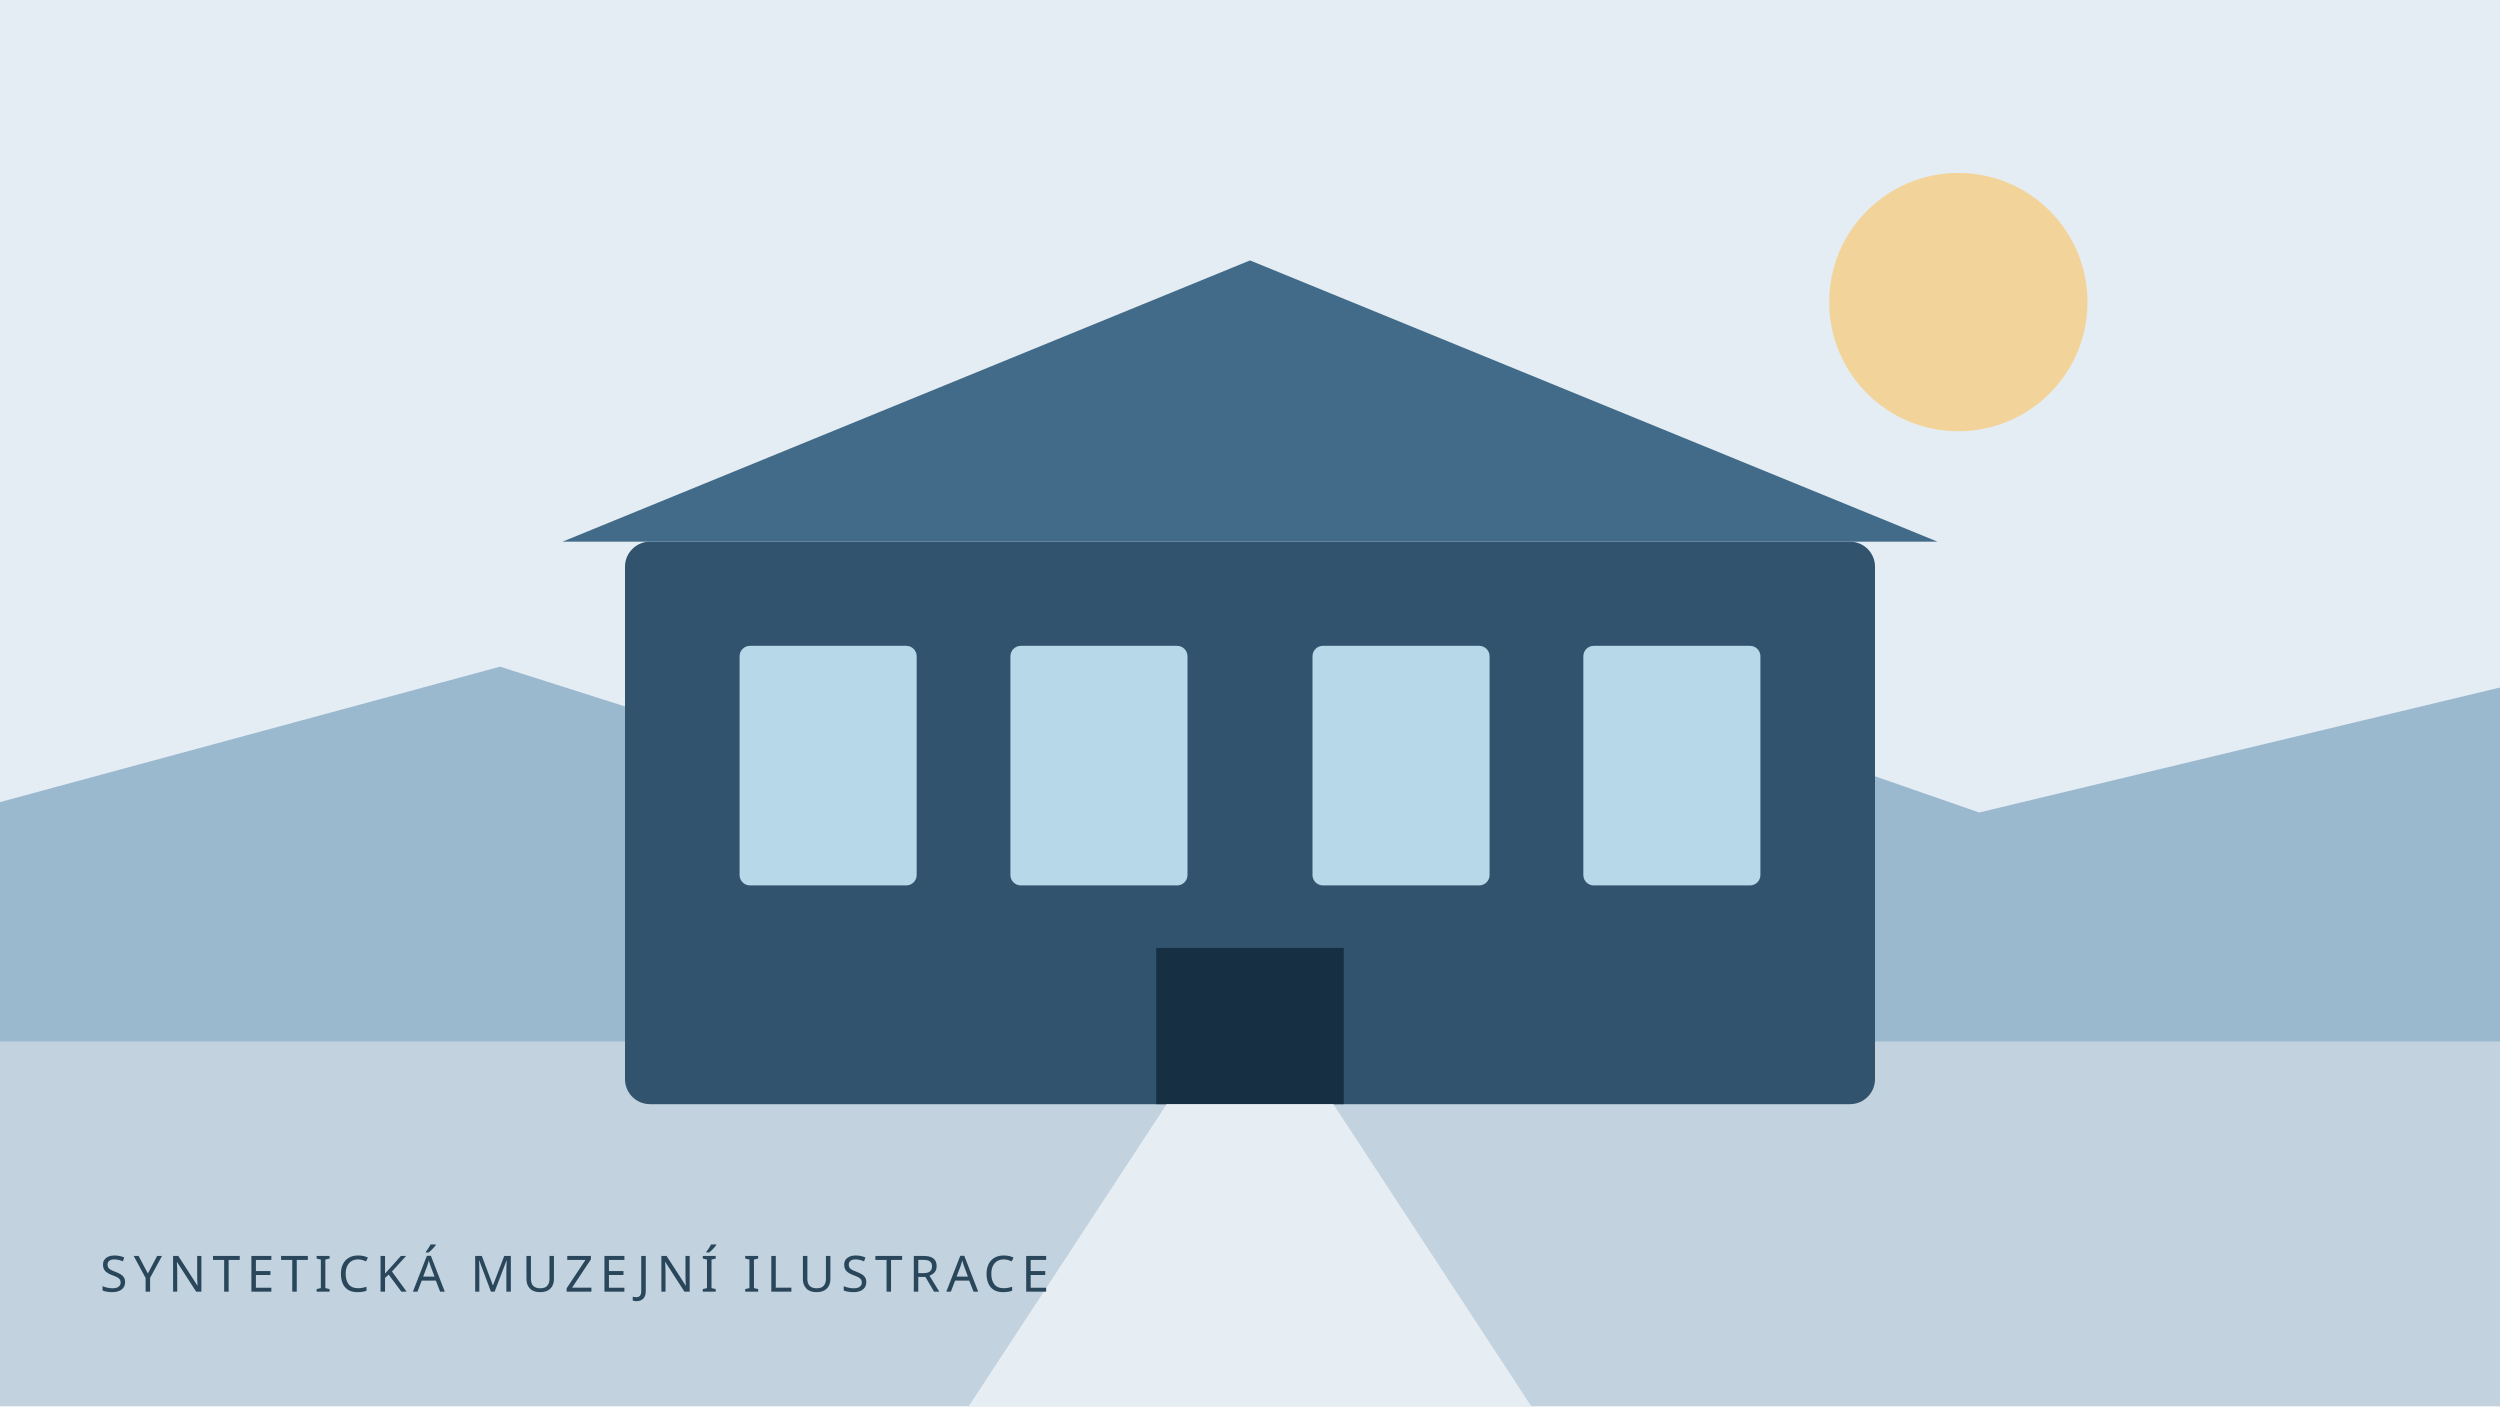
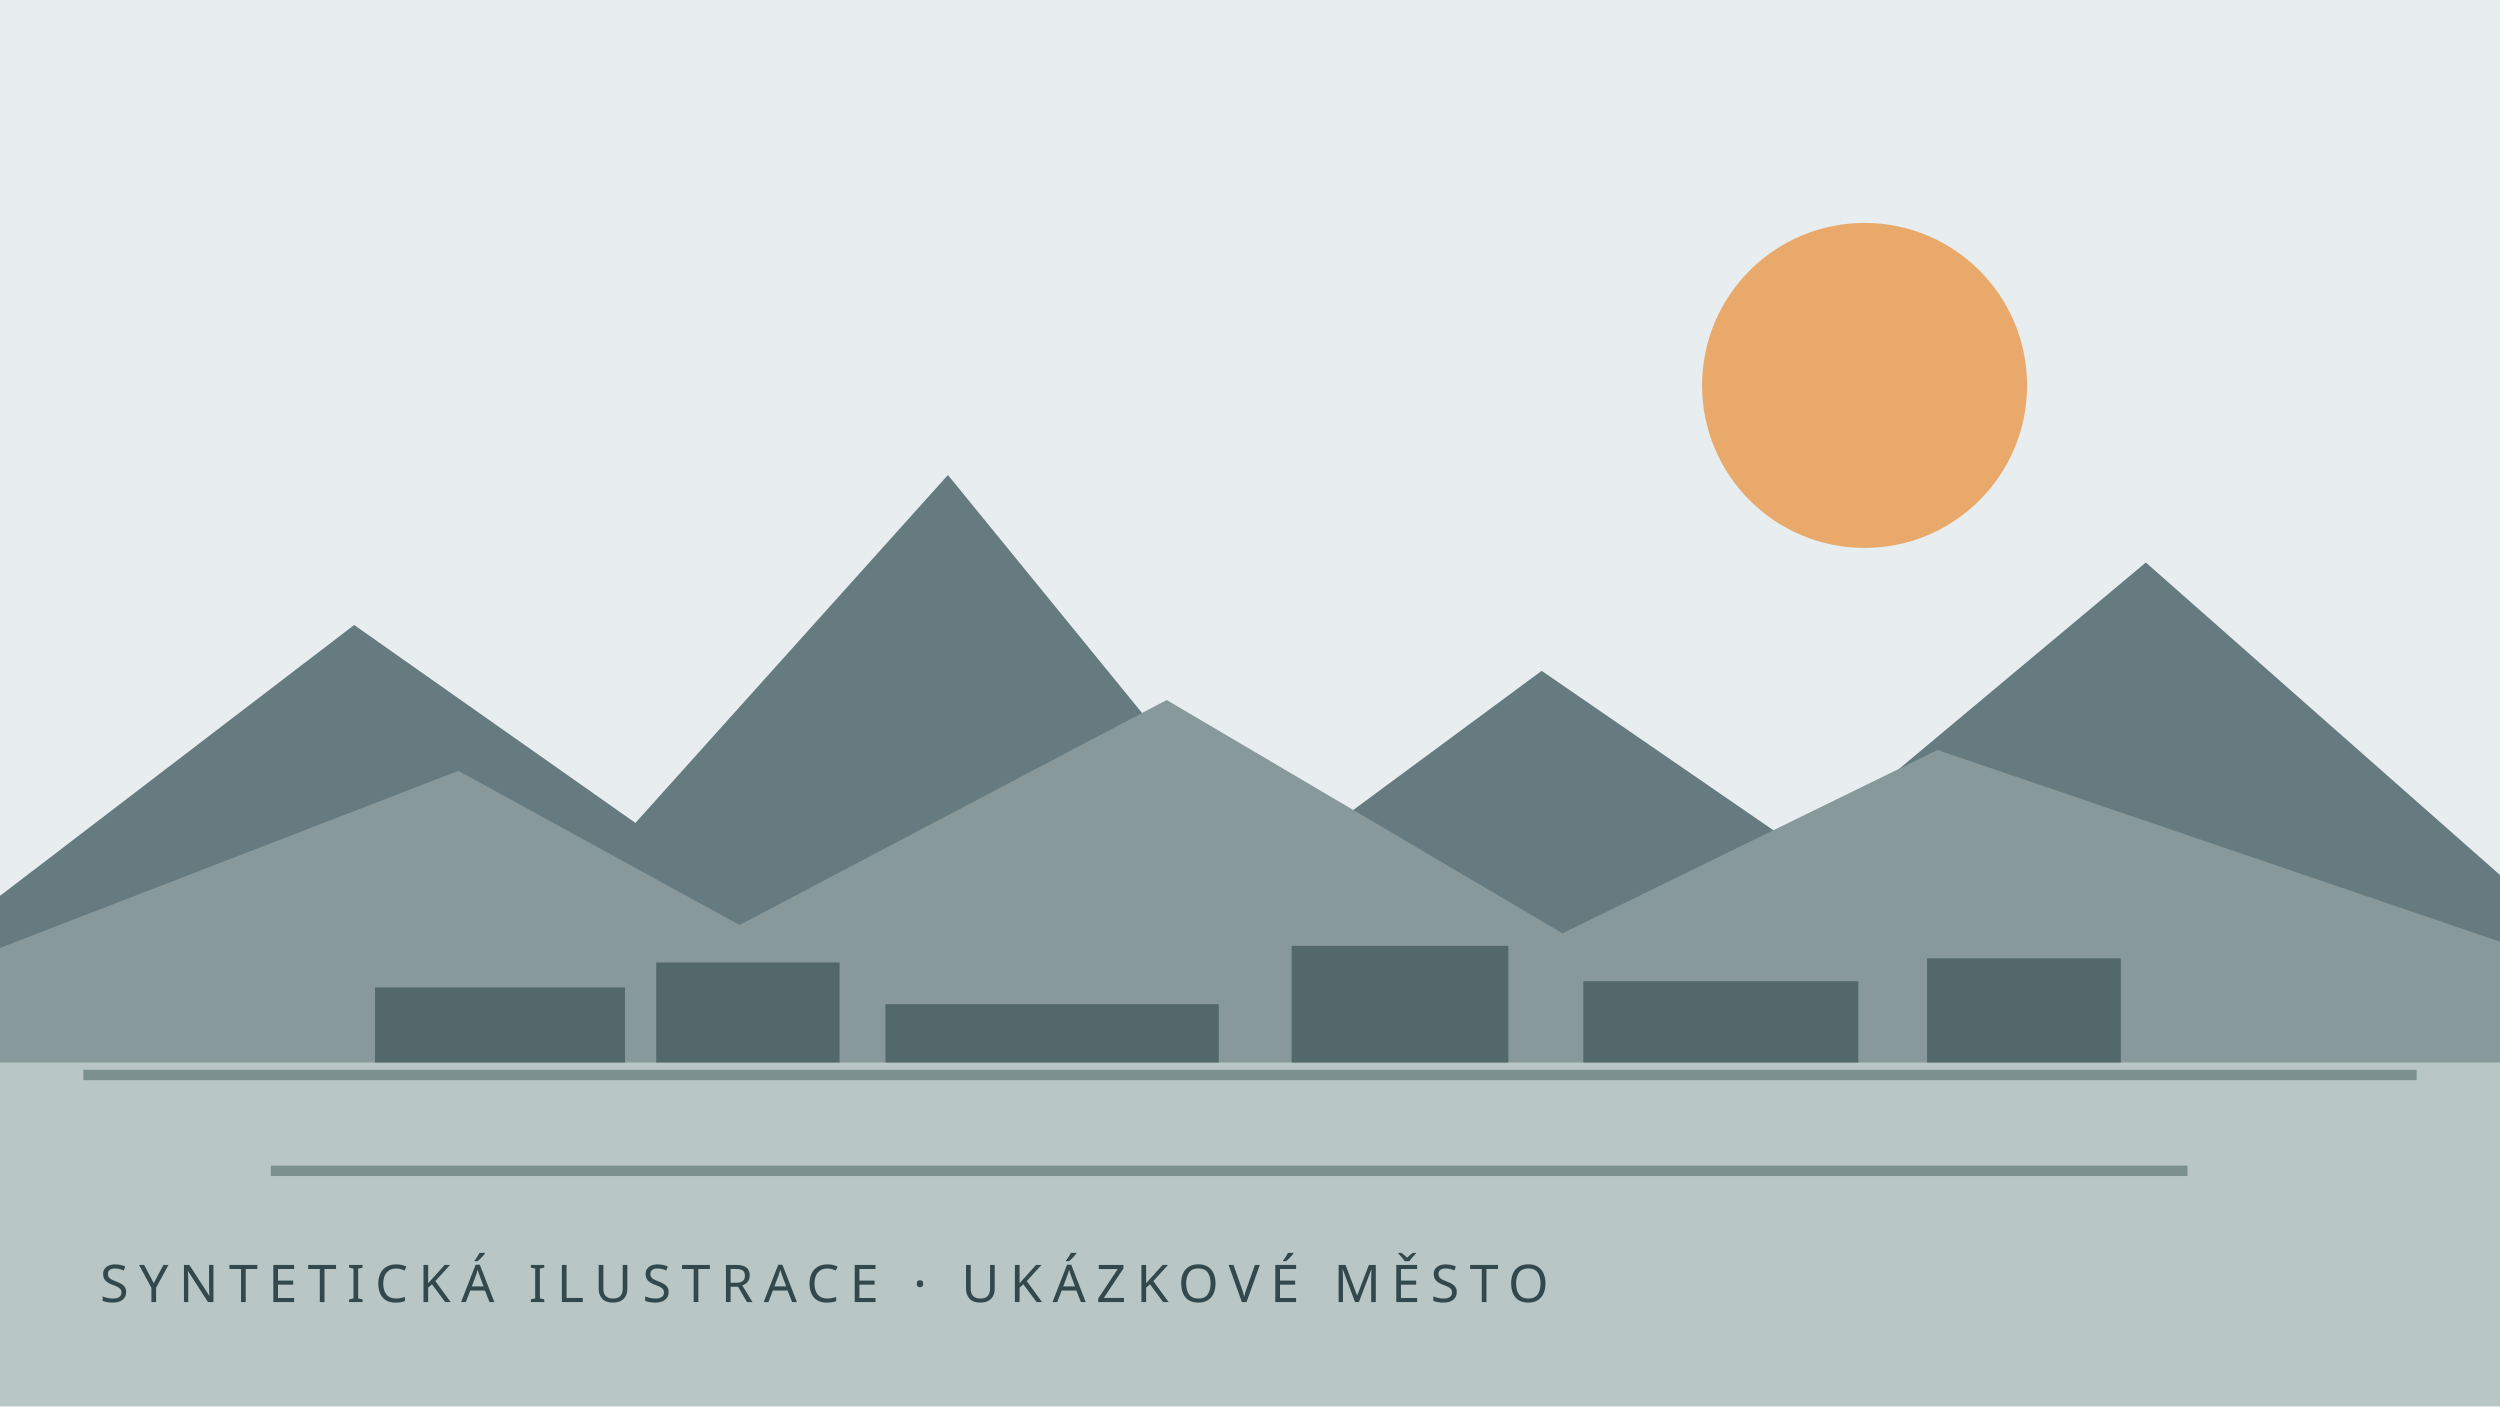
<svg xmlns="http://www.w3.org/2000/svg" viewBox="0 0 1200 675" role="img" aria-labelledby="title desc">
-   <rect width="1200" height="675" fill="#e5edf4" />
-   <rect y="500" width="1200" height="175" fill="#c2d3df" />
-   <circle cx="940" cy="145" r="62" fill="#f2d49a" />
-   <path d="M0 385 240 320 460 390 720 310 950 390 1200 330V500H0Z" fill="#9bb9ce" />
-   <rect x="300" y="260" width="600" height="270" rx="12" fill="#31536e" />
-   <path d="M270 260 600 125 930 260Z" fill="#416b88" />
-   <g fill="#b7d8e9">
-     <rect x="355" y="310" width="85" height="115" rx="5" />
-     <rect x="485" y="310" width="85" height="115" rx="5" />
-     <rect x="630" y="310" width="85" height="115" rx="5" />
-     <rect x="760" y="310" width="85" height="115" rx="5" />
+   <rect width="1200" height="675" fill="#e8edf0" />
+   <rect y="430" width="1200" height="245" fill="#c9d4d4" />
+   <circle cx="895" cy="185" r="78" fill="#e8a96b" />
+   <path d="M0 430 170 300 305 395 455 228 610 418 740 322 865 408 1030 270 1200 420V500H0Z" fill="#657b80" />
+   <path d="M0 455 220 370 355 444 560 336 750 448 930 360 1200 452V520H0Z" fill="#87999a" />
+   <path d="M0 510h1200v165H0z" fill="#b8c7c5" />
+   <path d="M40 516h1120M130 562h920" stroke="#7b918f" stroke-width="5" />
+   <g fill="#52686b">
+     <rect x="180" y="474" width="120" height="36" />
+     <rect x="315" y="462" width="88" height="48" />
+     <rect x="425" y="482" width="160" height="28" />
+     <rect x="620" y="454" width="104" height="56" />
+     <rect x="760" y="471" width="132" height="39" />
+     <rect x="925" y="460" width="93" height="50" />
  </g>
-   <rect x="555" y="455" width="90" height="75" fill="#172f43" />
-   <path d="M465 675 560 530H640L735 675Z" fill="#e7eef3" />
-   <text x="48" y="620" fill="#29465b" font-family="system-ui, sans-serif" font-size="24" letter-spacing="3">SYNTETICKÁ MUZEJNÍ ILUSTRACE</text>
+   <text x="48" y="625" fill="#33484c" font-family="system-ui, sans-serif" font-size="25" letter-spacing="5">SYNTETICKÁ ILUSTRACE · UKÁZKOVÉ MĚSTO</text>
</svg>
